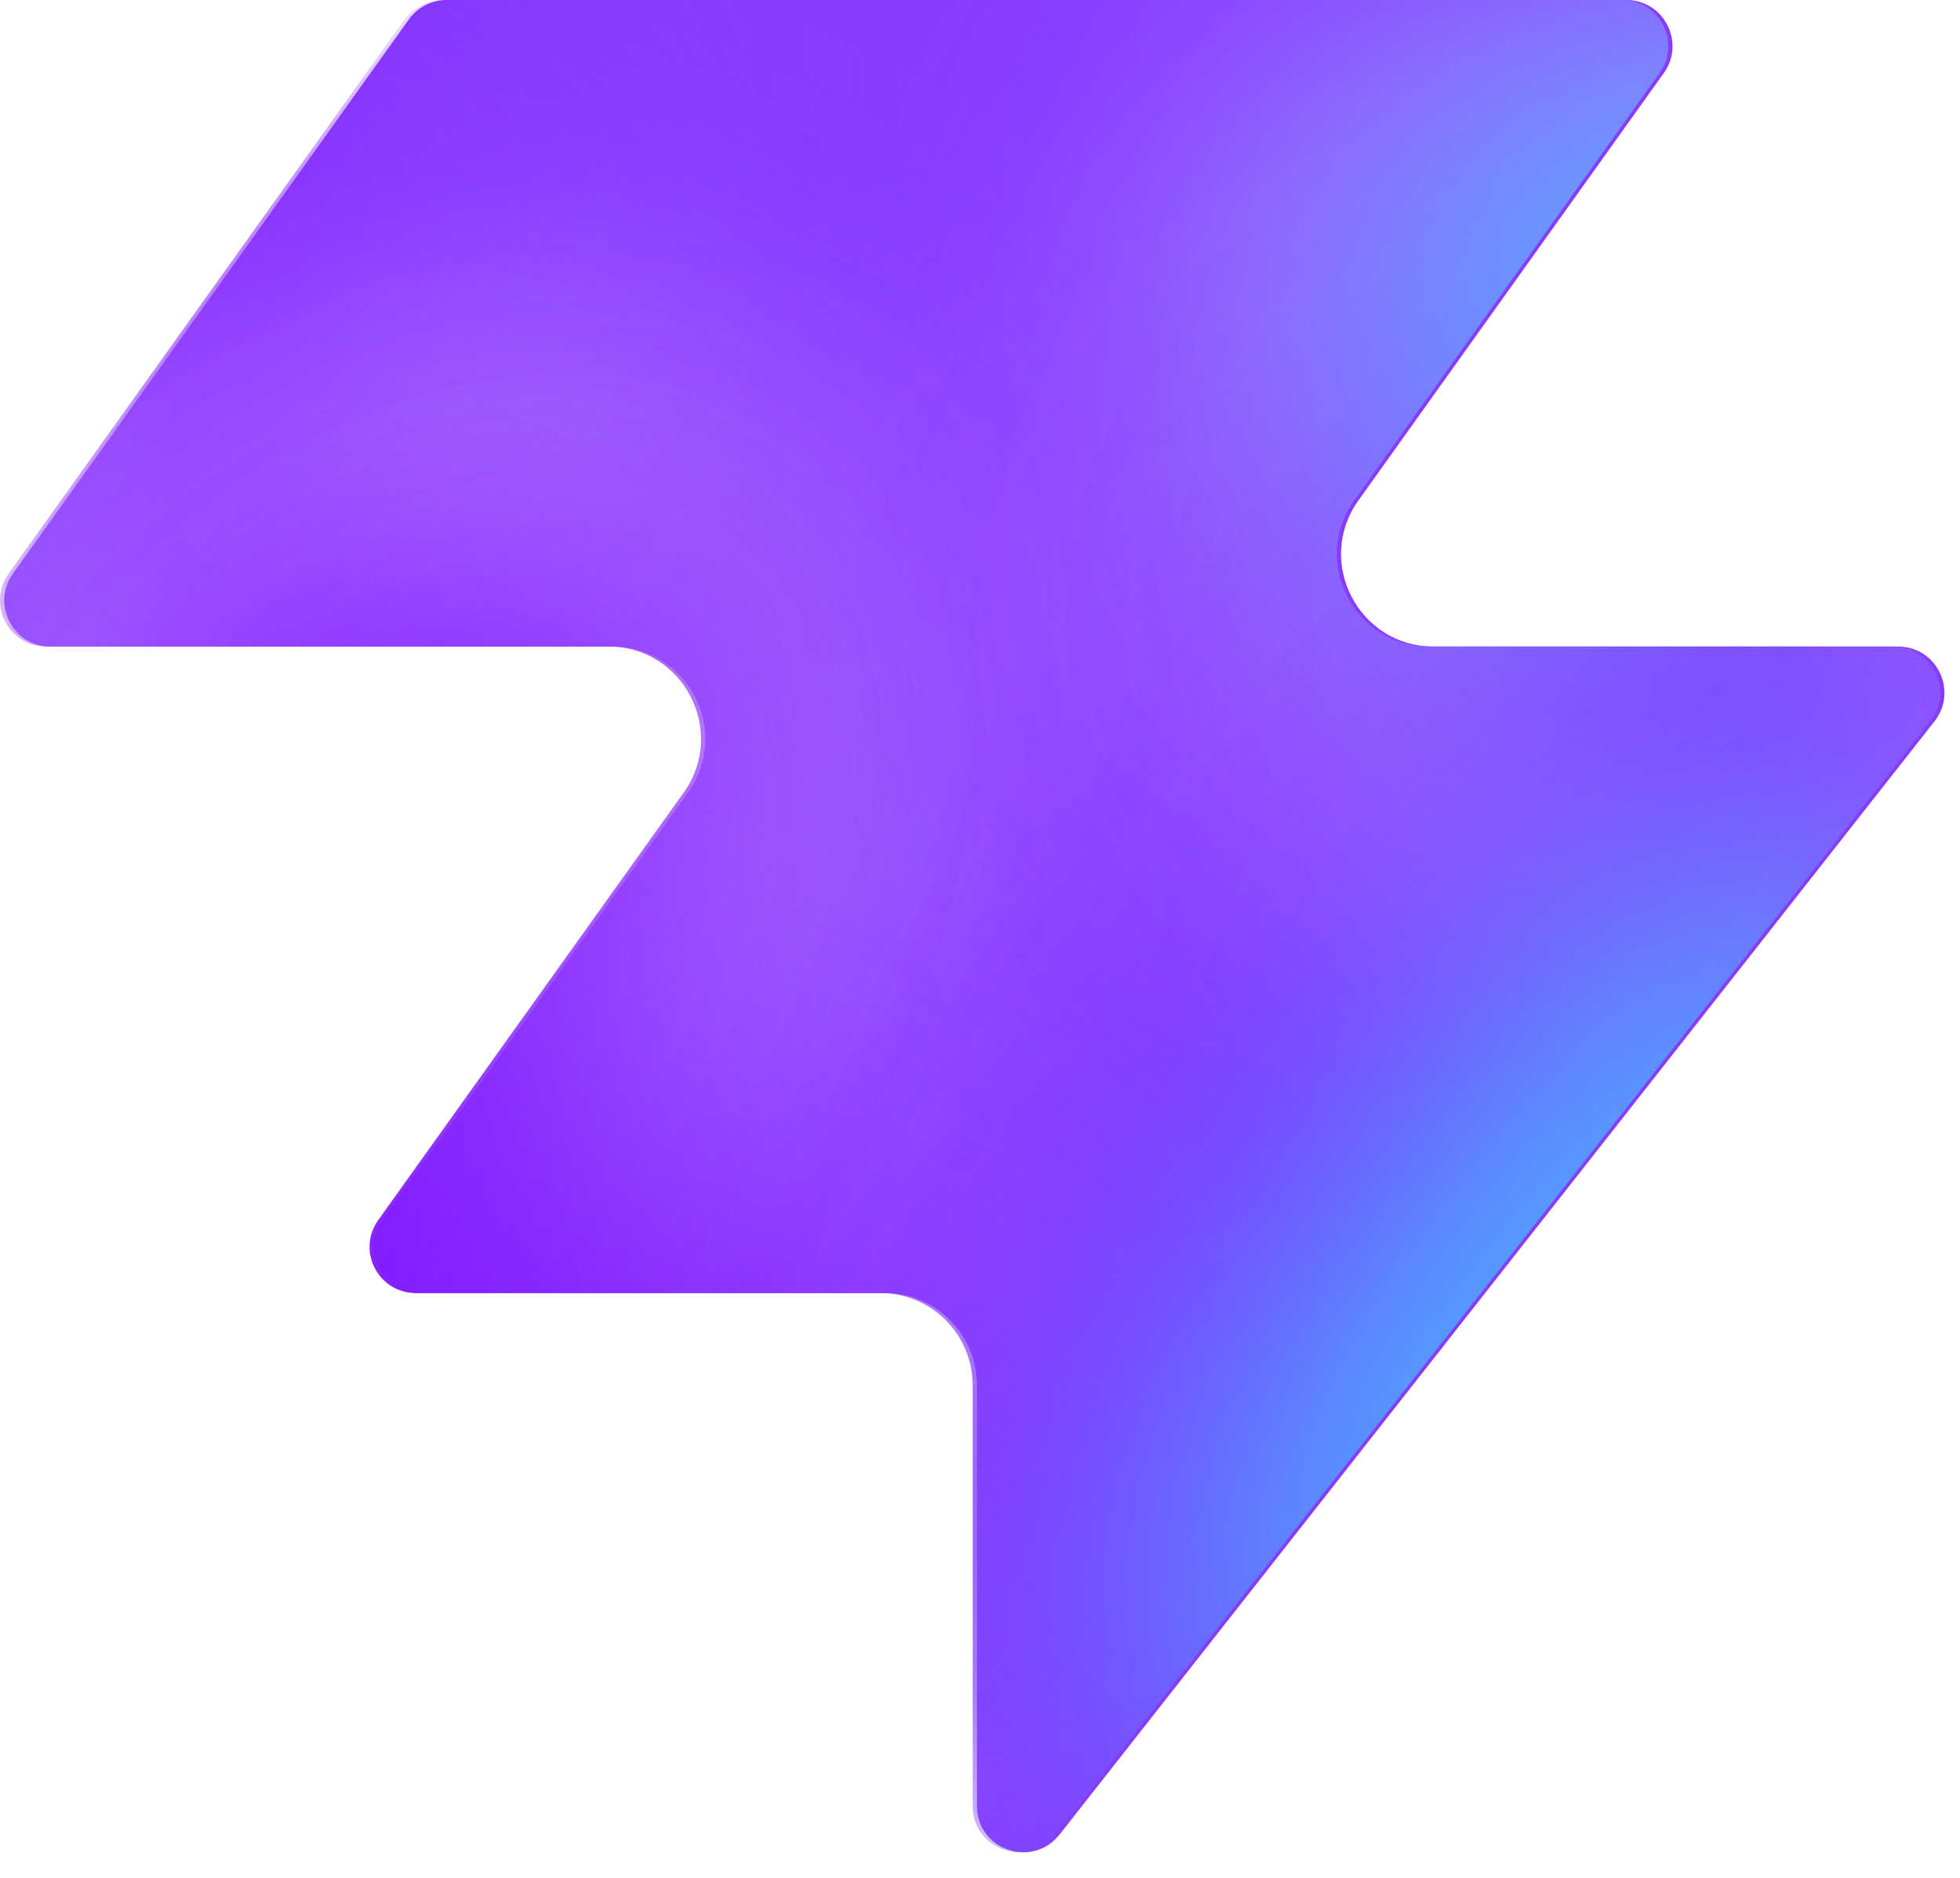
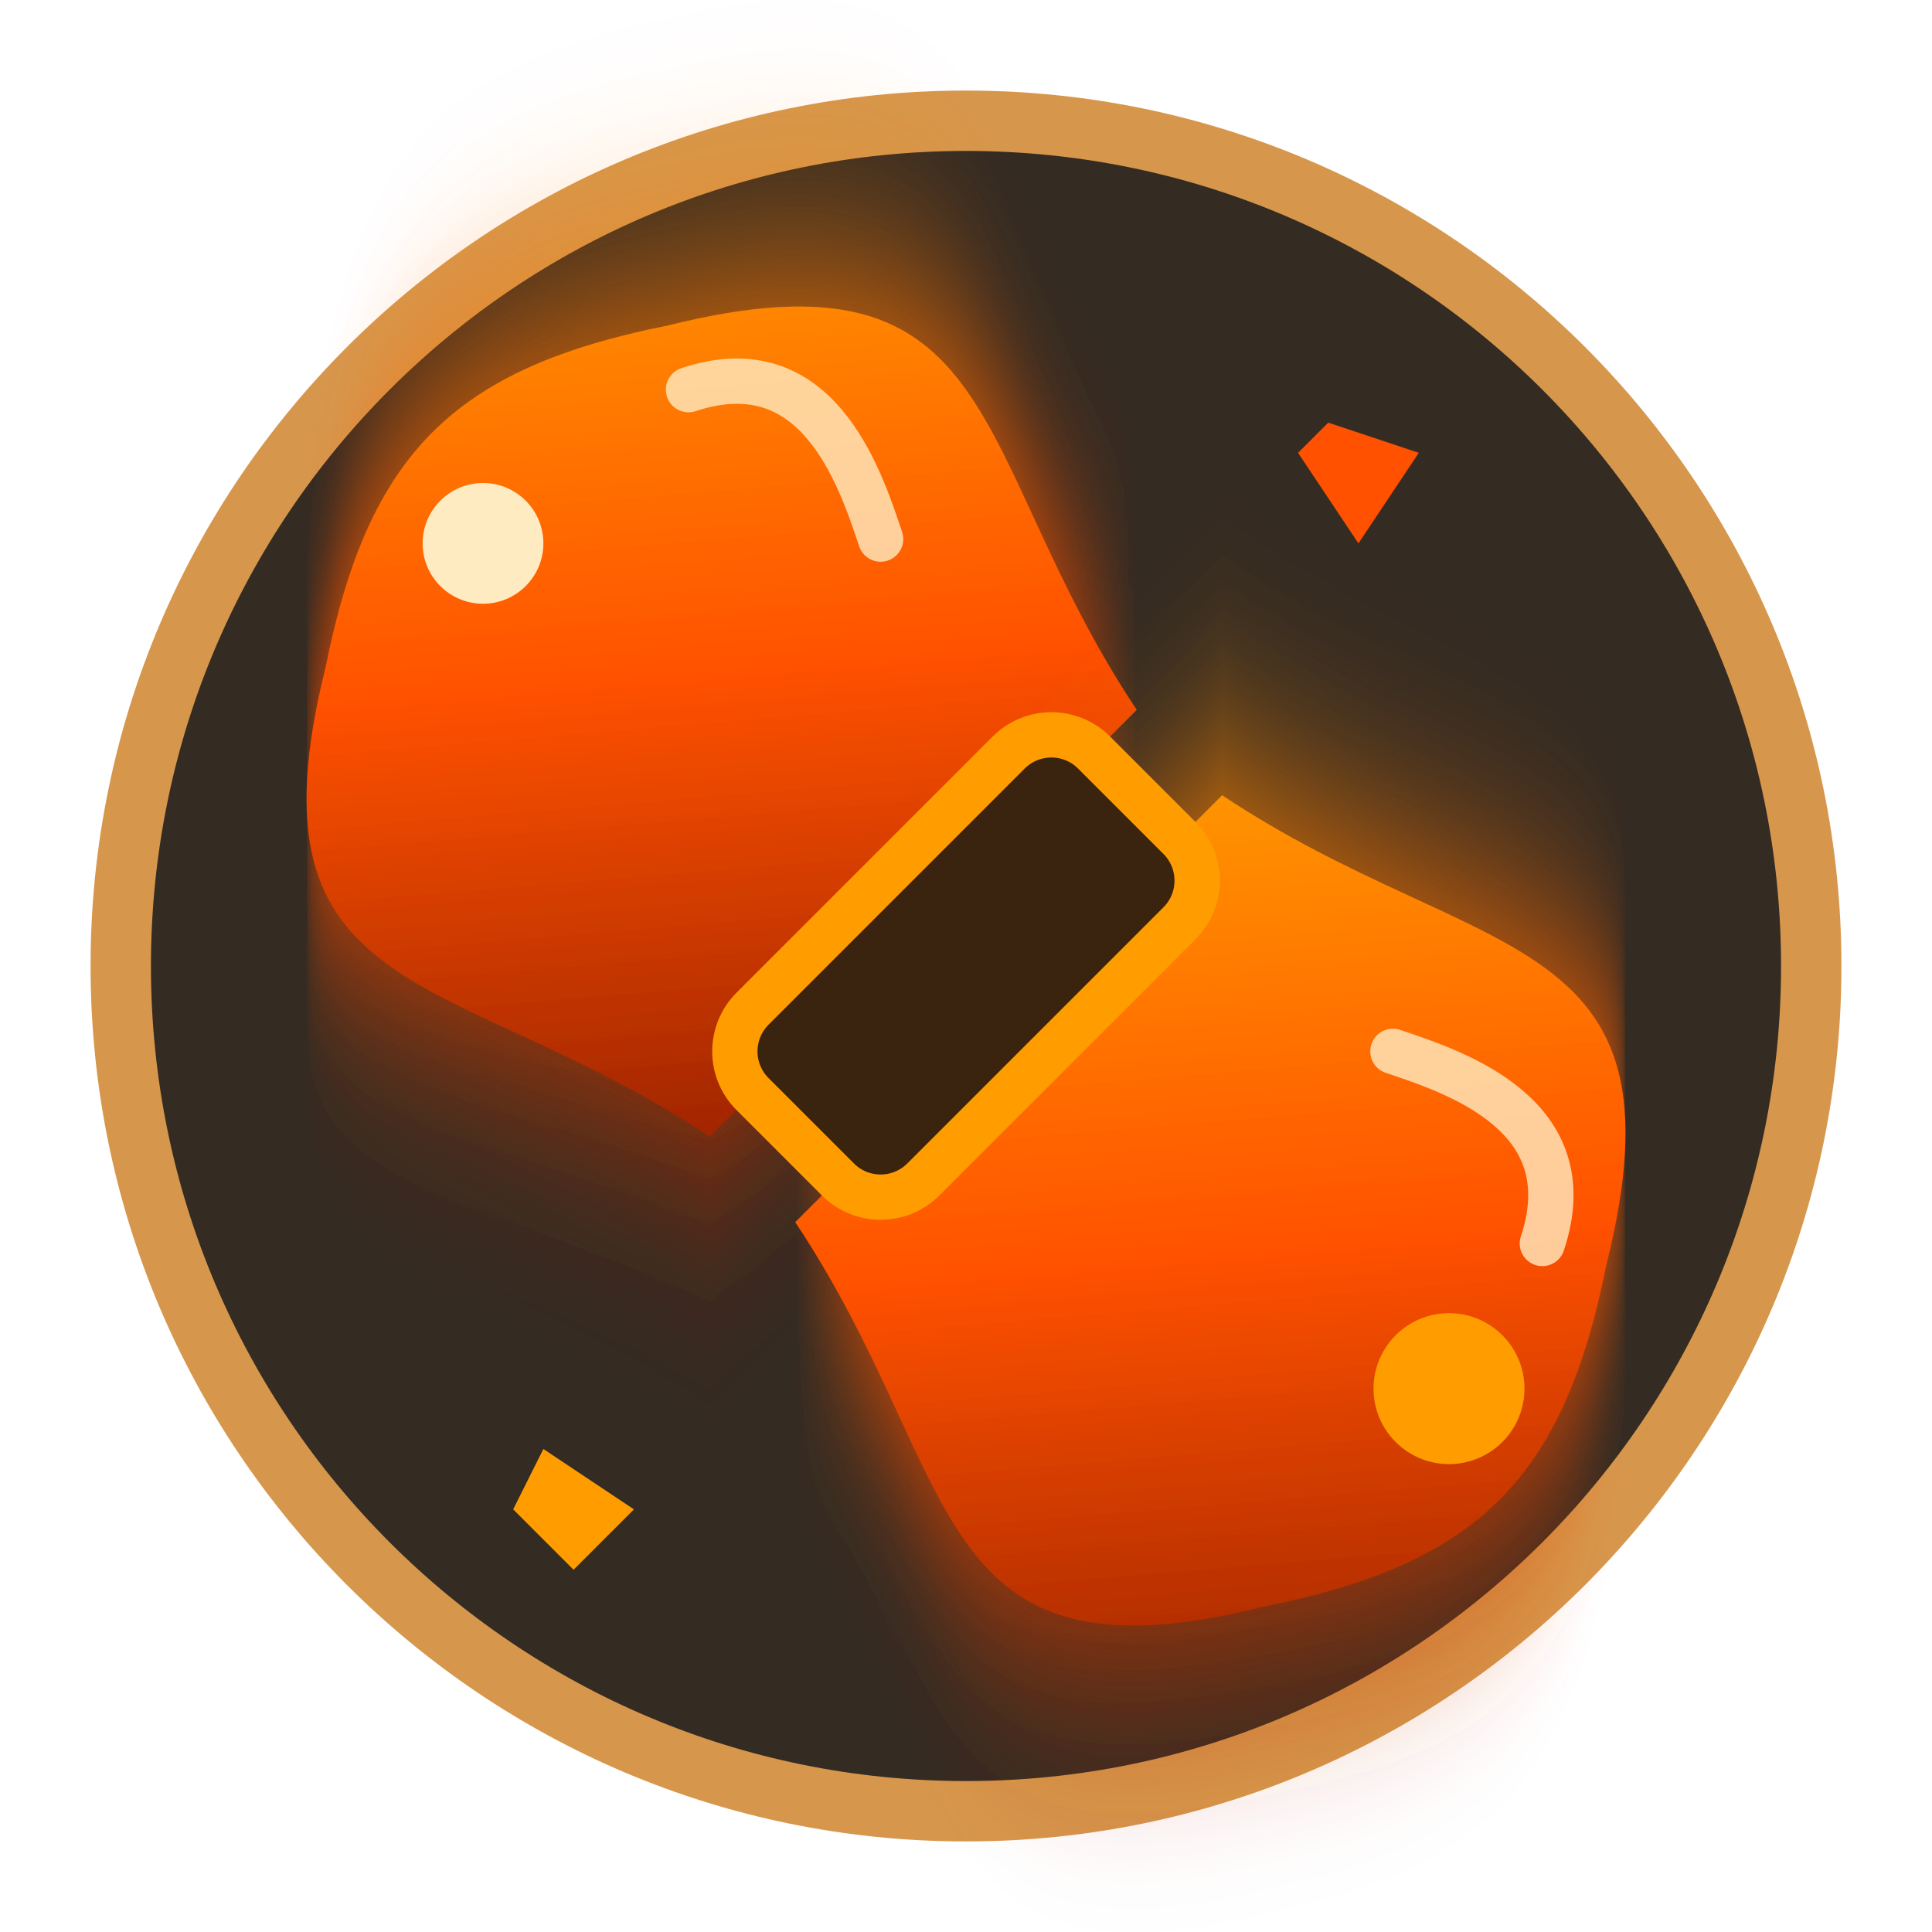
- <svg xmlns="http://www.w3.org/2000/svg" width="48" height="46" fill="none" viewBox="0 0 48 46">
-   <path fill="#863bff" d="M25.946 44.938c-.664.845-2.021.375-2.021-.698V33.937a2.26 2.26 0 0 0-2.262-2.262H10.287c-.92 0-1.456-1.04-.92-1.788l7.48-10.471c1.07-1.497 0-3.578-1.842-3.578H1.237c-.92 0-1.456-1.04-.92-1.788L10.013.474c.214-.297.556-.474.92-.474h28.894c.92 0 1.456 1.04.92 1.788l-7.48 10.471c-1.07 1.498 0 3.579 1.842 3.579h11.377c.943 0 1.473 1.088.89 1.83L25.947 44.94z" style="fill:#863bff;fill:color(display-p3 .525 .23 1);fill-opacity:1" />
-   <mask id="a" width="48" height="46" x="0" y="0" maskUnits="userSpaceOnUse" style="mask-type:alpha">
-     <path fill="#000" d="M25.842 44.938c-.664.844-2.021.375-2.021-.698V33.937a2.26 2.26 0 0 0-2.262-2.262H10.183c-.92 0-1.456-1.04-.92-1.788l7.48-10.471c1.07-1.498 0-3.579-1.842-3.579H1.133c-.92 0-1.456-1.04-.92-1.787L9.91.473c.214-.297.556-.474.92-.474h28.894c.92 0 1.456 1.04.92 1.788l-7.48 10.471c-1.07 1.498 0 3.578 1.842 3.578h11.377c.943 0 1.473 1.088.89 1.832L25.843 44.94z" style="fill:#000;fill-opacity:1" />
-   </mask>
-   <g mask="url(#a)">
-     <g filter="url(#b)">
-       <ellipse cx="5.508" cy="14.704" fill="#ede6ff" rx="5.508" ry="14.704" style="fill:#ede6ff;fill:color(display-p3 .927 .903 1);fill-opacity:1" transform="matrix(.00324 1 1 -.00324 -4.47 31.516)" />
-     </g>
-     <g filter="url(#c)">
-       <ellipse cx="10.399" cy="29.851" fill="#ede6ff" rx="10.399" ry="29.851" style="fill:#ede6ff;fill:color(display-p3 .927 .903 1);fill-opacity:1" transform="matrix(.00324 1 1 -.00324 -39.328 7.883)" />
-     </g>
-     <g filter="url(#d)">
-       <ellipse cx="5.508" cy="30.487" fill="#7e14ff" rx="5.508" ry="30.487" style="fill:#7e14ff;fill:color(display-p3 .492 .077 1);fill-opacity:1" transform="rotate(89.814 -25.913 -14.639)scale(1 -1)" />
-     </g>
-     <g filter="url(#e)">
-       <ellipse cx="5.508" cy="30.599" fill="#7e14ff" rx="5.508" ry="30.599" style="fill:#7e14ff;fill:color(display-p3 .492 .077 1);fill-opacity:1" transform="rotate(89.814 -32.644 -3.334)scale(1 -1)" />
-     </g>
-     <g filter="url(#f)">
-       <ellipse cx="5.508" cy="30.599" fill="#7e14ff" rx="5.508" ry="30.599" style="fill:#7e14ff;fill:color(display-p3 .492 .077 1);fill-opacity:1" transform="matrix(.00324 1 1 -.00324 -34.34 30.47)" />
-     </g>
-     <g filter="url(#g)">
-       <ellipse cx="14.072" cy="22.078" fill="#ede6ff" rx="14.072" ry="22.078" style="fill:#ede6ff;fill:color(display-p3 .927 .903 1);fill-opacity:1" transform="rotate(93.35 24.506 48.493)scale(-1 1)" />
-     </g>
-     <g filter="url(#h)">
-       <ellipse cx="3.47" cy="21.501" fill="#7e14ff" rx="3.47" ry="21.501" style="fill:#7e14ff;fill:color(display-p3 .492 .077 1);fill-opacity:1" transform="rotate(89.009 28.708 47.59)scale(-1 1)" />
-     </g>
-     <g filter="url(#i)">
-       <ellipse cx="3.47" cy="21.501" fill="#7e14ff" rx="3.47" ry="21.501" style="fill:#7e14ff;fill:color(display-p3 .492 .077 1);fill-opacity:1" transform="rotate(89.009 28.708 47.59)scale(-1 1)" />
-     </g>
-     <g filter="url(#j)">
-       <ellipse cx=".387" cy="8.972" fill="#7e14ff" rx="4.407" ry="29.108" style="fill:#7e14ff;fill:color(display-p3 .492 .077 1);fill-opacity:1" transform="rotate(39.51 .387 8.972)" />
-     </g>
-     <g filter="url(#k)">
-       <ellipse cx="47.523" cy="-6.092" fill="#7e14ff" rx="4.407" ry="29.108" style="fill:#7e14ff;fill:color(display-p3 .492 .077 1);fill-opacity:1" transform="rotate(37.892 47.523 -6.092)" />
-     </g>
-     <g filter="url(#l)">
-       <ellipse cx="41.412" cy="6.333" fill="#47bfff" rx="5.971" ry="9.665" style="fill:#47bfff;fill:color(display-p3 .28 .748 1);fill-opacity:1" transform="rotate(37.892 41.412 6.333)" />
-     </g>
-     <g filter="url(#m)">
-       <ellipse cx="-1.879" cy="38.332" fill="#7e14ff" rx="4.407" ry="29.108" style="fill:#7e14ff;fill:color(display-p3 .492 .077 1);fill-opacity:1" transform="rotate(37.892 -1.88 38.332)" />
-     </g>
-     <g filter="url(#n)">
-       <ellipse cx="-1.879" cy="38.332" fill="#7e14ff" rx="4.407" ry="29.108" style="fill:#7e14ff;fill:color(display-p3 .492 .077 1);fill-opacity:1" transform="rotate(37.892 -1.88 38.332)" />
-     </g>
-     <g filter="url(#o)">
-       <ellipse cx="35.651" cy="29.907" fill="#7e14ff" rx="4.407" ry="29.108" style="fill:#7e14ff;fill:color(display-p3 .492 .077 1);fill-opacity:1" transform="rotate(37.892 35.651 29.907)" />
-     </g>
-     <g filter="url(#p)">
-       <ellipse cx="38.418" cy="32.4" fill="#47bfff" rx="5.971" ry="15.297" style="fill:#47bfff;fill:color(display-p3 .28 .748 1);fill-opacity:1" transform="rotate(37.892 38.418 32.4)" />
-     </g>
-   </g>
+ <svg xmlns="http://www.w3.org/2000/svg" viewBox="0 0 64 64" width="64" height="64">
  <defs>
-     <filter id="b" width="60.045" height="41.654" x="-19.77" y="16.149" color-interpolation-filters="sRGB" filterUnits="userSpaceOnUse">
-       <feFlood flood-opacity="0" result="BackgroundImageFix" />
-       <feBlend in="SourceGraphic" in2="BackgroundImageFix" result="shape" />
-       <feGaussianBlur result="effect1_foregroundBlur_2002_17158" stdDeviation="7.659" />
-     </filter>
-     <filter id="c" width="90.34" height="51.437" x="-54.613" y="-7.533" color-interpolation-filters="sRGB" filterUnits="userSpaceOnUse">
-       <feFlood flood-opacity="0" result="BackgroundImageFix" />
-       <feBlend in="SourceGraphic" in2="BackgroundImageFix" result="shape" />
-       <feGaussianBlur result="effect1_foregroundBlur_2002_17158" stdDeviation="7.659" />
-     </filter>
-     <filter id="d" width="79.355" height="29.4" x="-49.64" y="2.03" color-interpolation-filters="sRGB" filterUnits="userSpaceOnUse">
-       <feFlood flood-opacity="0" result="BackgroundImageFix" />
-       <feBlend in="SourceGraphic" in2="BackgroundImageFix" result="shape" />
-       <feGaussianBlur result="effect1_foregroundBlur_2002_17158" stdDeviation="4.596" />
-     </filter>
-     <filter id="e" width="79.579" height="29.4" x="-45.045" y="20.029" color-interpolation-filters="sRGB" filterUnits="userSpaceOnUse">
-       <feFlood flood-opacity="0" result="BackgroundImageFix" />
-       <feBlend in="SourceGraphic" in2="BackgroundImageFix" result="shape" />
-       <feGaussianBlur result="effect1_foregroundBlur_2002_17158" stdDeviation="4.596" />
-     </filter>
-     <filter id="f" width="79.579" height="29.4" x="-43.513" y="21.178" color-interpolation-filters="sRGB" filterUnits="userSpaceOnUse">
-       <feFlood flood-opacity="0" result="BackgroundImageFix" />
-       <feBlend in="SourceGraphic" in2="BackgroundImageFix" result="shape" />
-       <feGaussianBlur result="effect1_foregroundBlur_2002_17158" stdDeviation="4.596" />
-     </filter>
-     <filter id="g" width="74.749" height="58.852" x="15.756" y="-17.901" color-interpolation-filters="sRGB" filterUnits="userSpaceOnUse">
-       <feFlood flood-opacity="0" result="BackgroundImageFix" />
-       <feBlend in="SourceGraphic" in2="BackgroundImageFix" result="shape" />
-       <feGaussianBlur result="effect1_foregroundBlur_2002_17158" stdDeviation="7.659" />
-     </filter>
-     <filter id="h" width="61.377" height="25.362" x="23.548" y="2.284" color-interpolation-filters="sRGB" filterUnits="userSpaceOnUse">
-       <feFlood flood-opacity="0" result="BackgroundImageFix" />
-       <feBlend in="SourceGraphic" in2="BackgroundImageFix" result="shape" />
-       <feGaussianBlur result="effect1_foregroundBlur_2002_17158" stdDeviation="4.596" />
-     </filter>
-     <filter id="i" width="61.377" height="25.362" x="23.548" y="2.284" color-interpolation-filters="sRGB" filterUnits="userSpaceOnUse">
-       <feFlood flood-opacity="0" result="BackgroundImageFix" />
-       <feBlend in="SourceGraphic" in2="BackgroundImageFix" result="shape" />
-       <feGaussianBlur result="effect1_foregroundBlur_2002_17158" stdDeviation="4.596" />
-     </filter>
-     <filter id="j" width="56.045" height="63.649" x="-27.636" y="-22.853" color-interpolation-filters="sRGB" filterUnits="userSpaceOnUse">
-       <feFlood flood-opacity="0" result="BackgroundImageFix" />
-       <feBlend in="SourceGraphic" in2="BackgroundImageFix" result="shape" />
-       <feGaussianBlur result="effect1_foregroundBlur_2002_17158" stdDeviation="4.596" />
-     </filter>
-     <filter id="k" width="54.814" height="64.646" x="20.116" y="-38.415" color-interpolation-filters="sRGB" filterUnits="userSpaceOnUse">
-       <feFlood flood-opacity="0" result="BackgroundImageFix" />
-       <feBlend in="SourceGraphic" in2="BackgroundImageFix" result="shape" />
-       <feGaussianBlur result="effect1_foregroundBlur_2002_17158" stdDeviation="4.596" />
-     </filter>
-     <filter id="l" width="33.541" height="35.313" x="24.641" y="-11.323" color-interpolation-filters="sRGB" filterUnits="userSpaceOnUse">
-       <feFlood flood-opacity="0" result="BackgroundImageFix" />
-       <feBlend in="SourceGraphic" in2="BackgroundImageFix" result="shape" />
-       <feGaussianBlur result="effect1_foregroundBlur_2002_17158" stdDeviation="4.596" />
-     </filter>
-     <filter id="m" width="54.814" height="64.646" x="-29.286" y="6.009" color-interpolation-filters="sRGB" filterUnits="userSpaceOnUse">
-       <feFlood flood-opacity="0" result="BackgroundImageFix" />
-       <feBlend in="SourceGraphic" in2="BackgroundImageFix" result="shape" />
-       <feGaussianBlur result="effect1_foregroundBlur_2002_17158" stdDeviation="4.596" />
-     </filter>
-     <filter id="n" width="54.814" height="64.646" x="-29.286" y="6.009" color-interpolation-filters="sRGB" filterUnits="userSpaceOnUse">
-       <feFlood flood-opacity="0" result="BackgroundImageFix" />
-       <feBlend in="SourceGraphic" in2="BackgroundImageFix" result="shape" />
-       <feGaussianBlur result="effect1_foregroundBlur_2002_17158" stdDeviation="4.596" />
-     </filter>
-     <filter id="o" width="54.814" height="64.646" x="8.244" y="-2.416" color-interpolation-filters="sRGB" filterUnits="userSpaceOnUse">
-       <feFlood flood-opacity="0" result="BackgroundImageFix" />
-       <feBlend in="SourceGraphic" in2="BackgroundImageFix" result="shape" />
-       <feGaussianBlur result="effect1_foregroundBlur_2002_17158" stdDeviation="4.596" />
-     </filter>
-     <filter id="p" width="39.409" height="43.623" x="18.713" y="10.588" color-interpolation-filters="sRGB" filterUnits="userSpaceOnUse">
-       <feFlood flood-opacity="0" result="BackgroundImageFix" />
-       <feBlend in="SourceGraphic" in2="BackgroundImageFix" result="shape" />
-       <feGaussianBlur result="effect1_foregroundBlur_2002_17158" stdDeviation="4.596" />
+     <linearGradient id="bladeGrad" x1="0%" y1="0%" x2="100%" y2="100%">
+       <stop offset="0%" stop-color="#ff9d00" />
+       <stop offset="50%" stop-color="#ff5100" />
+       <stop offset="100%" stop-color="#941f00" />
+     </linearGradient>
+     <linearGradient id="handleGrad" x1="0%" y1="0%" x2="100%" y2="100%">
+       <stop offset="0%" stop-color="#d4a373" />
+       <stop offset="100%" stop-color="#582f0e" />
+     </linearGradient>
+     <filter id="glow" x="-20%" y="-20%" width="140%" height="140%">
+       <feGaussianBlur stdDeviation="3" result="blur" />
+       <feComposite in="SourceGraphic" in2="blur" operator="over" />
    </filter>
  </defs>
+   <circle cx="32" cy="32" r="28" fill="#1e140a" stroke="#d28c38" stroke-width="2" opacity="0.9" />
+   <rect x="29" y="8" width="6" height="48" rx="3" transform="rotate(-45 32 32)" fill="url(#handleGrad)" />
+   <g transform="rotate(45 32 32)">
+     <path d="M 30,22 C 20,20 16,14 10,24 C 6,30 6,34 10,40 C 16,50 20,44 30,42 Z" fill="url(#bladeGrad)" filter="url(#glow)" />
+     <path d="M 34,22 C 44,20 48,14 54,24 C 58,30 58,34 54,40 C 48,50 44,44 34,42 Z" fill="url(#bladeGrad)" filter="url(#glow)" />
+     <rect x="28" y="24" width="8" height="16" rx="2" fill="#3a230f" stroke="#ff9d00" stroke-width="1.5" />
+     <path d="M 12,25 C 14,21 18,23 20,24" stroke="#ffebc2" stroke-width="1.5" stroke-linecap="round" fill="none" opacity="0.8" />
+     <path d="M 52,25 C 50,21 46,23 44,24" stroke="#ffebc2" stroke-width="1.5" stroke-linecap="round" fill="none" opacity="0.8" />
+   </g>
+   <circle cx="16" cy="18" r="2" fill="#ffebc2" />
+   <circle cx="48" cy="46" r="2.5" fill="#ff9d00" />
+   <polygon points="44,14 47,15 45,18 43,15" fill="#ff5100" />
+   <polygon points="18,48 21,50 19,52 17,50" fill="#ff9d00" />
</svg>
